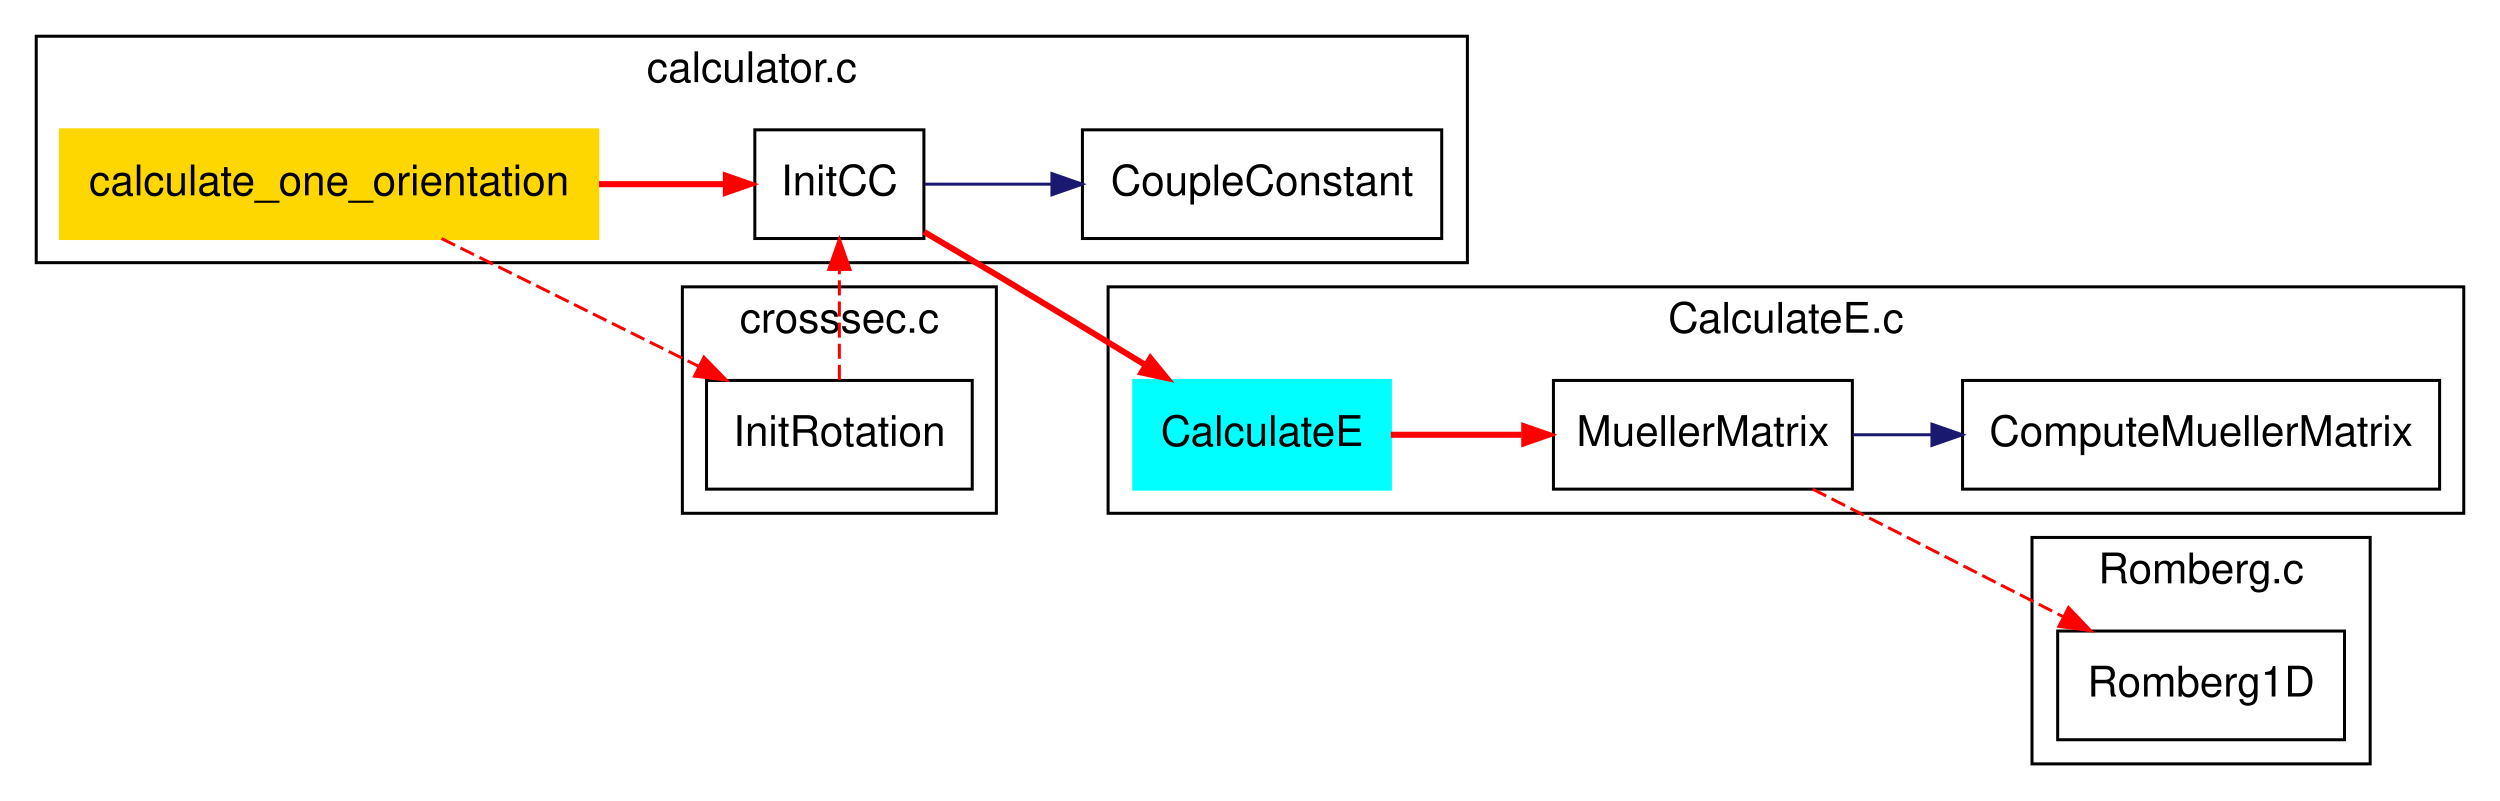
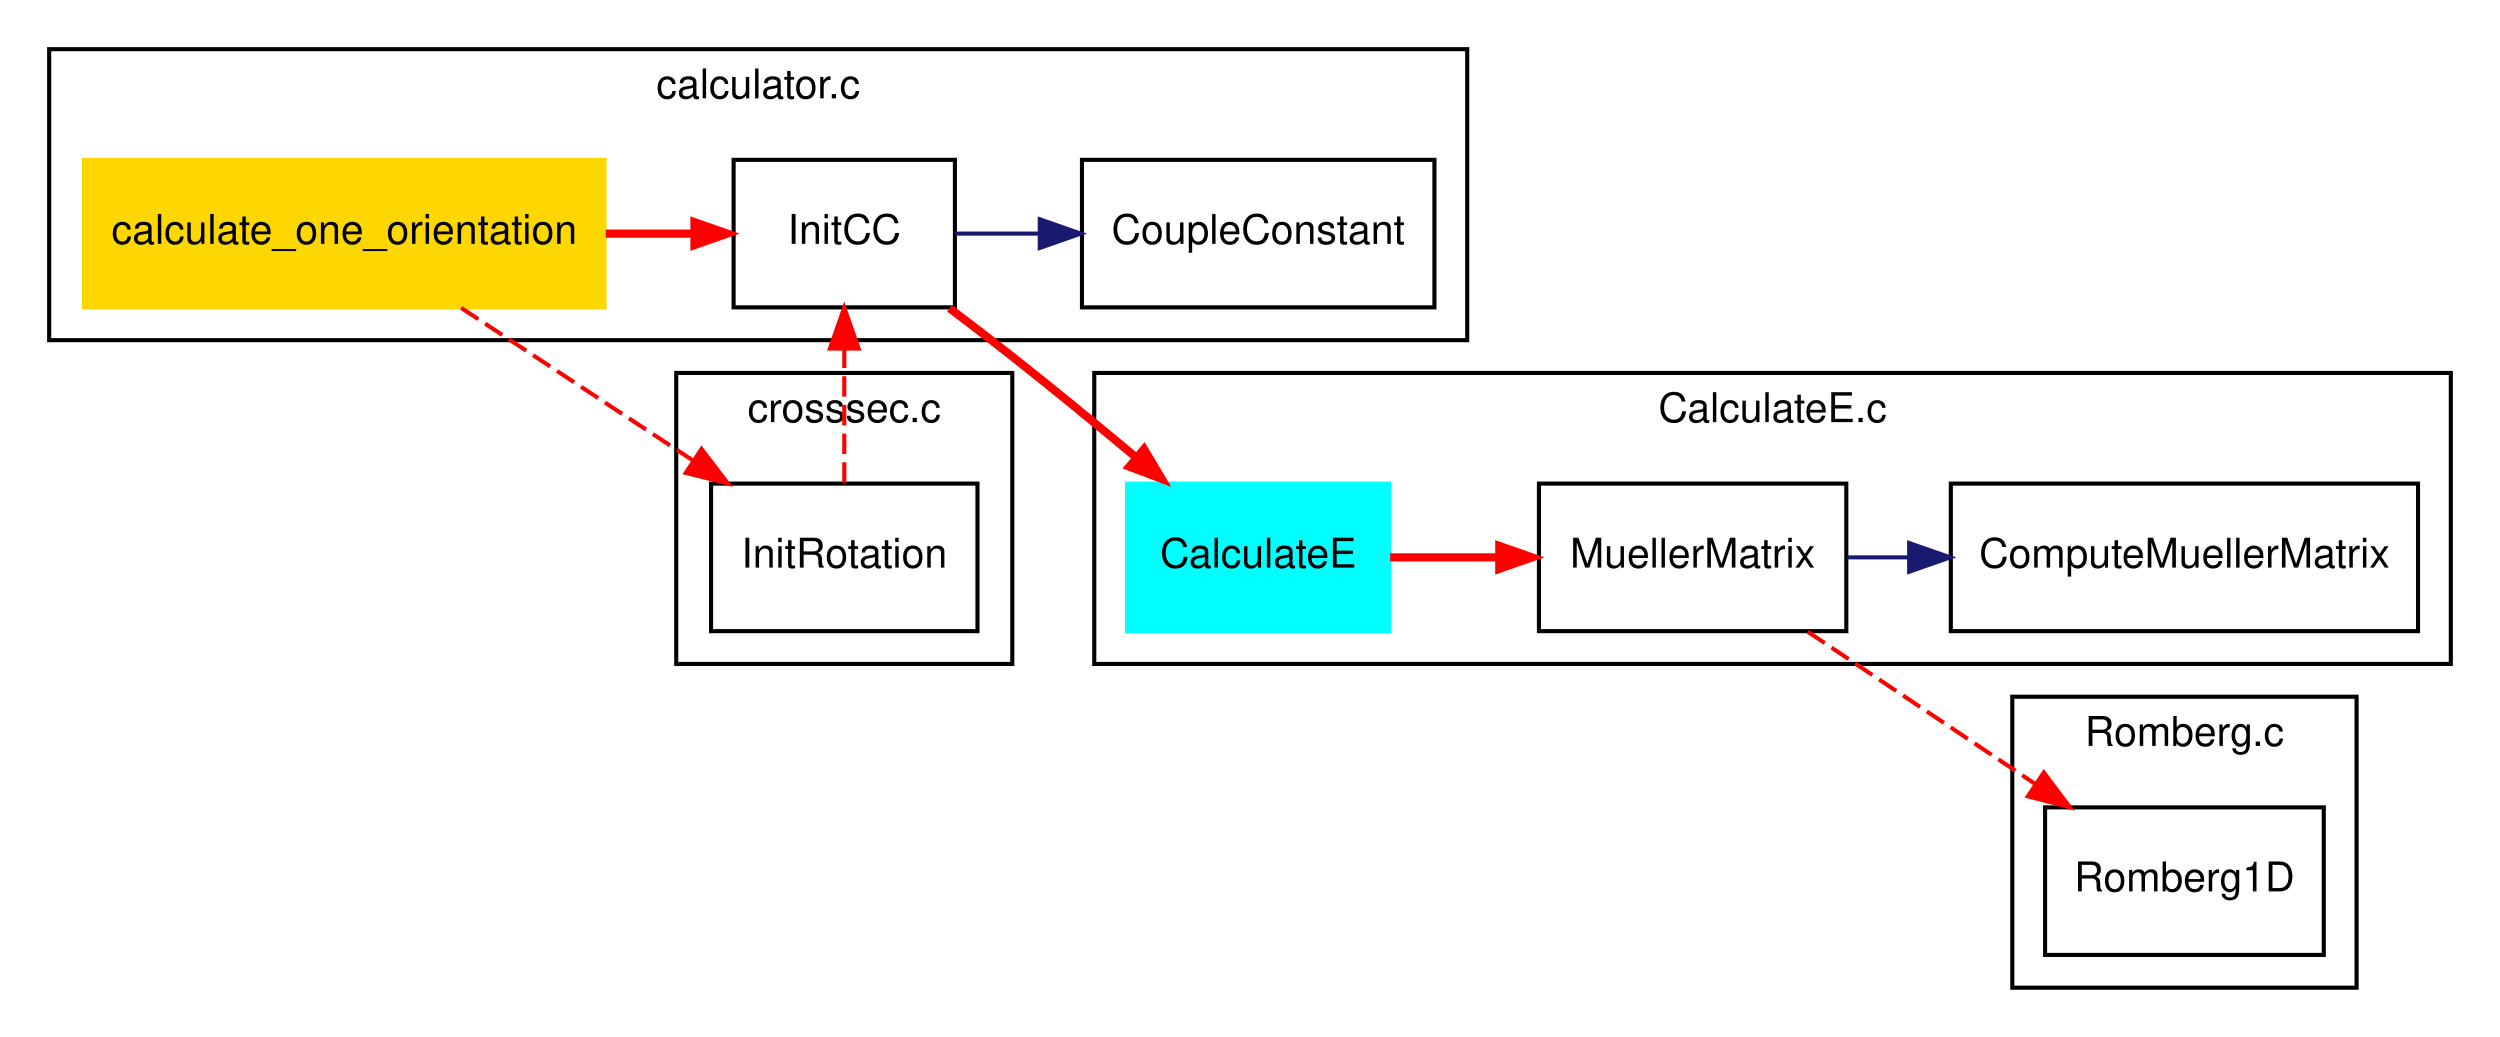
- <svg xmlns="http://www.w3.org/2000/svg" width="828pt" height="265pt" viewBox="0.00 0.00 828.00 265.00">
-   <g id="graph0" class="graph" transform="scale(1 1) rotate(0) translate(4 261)">
-     <polygon fill="white" stroke="white" points="-4,5 -4,-261 825,-261 825,5 -4,5" />
+ <svg xmlns="http://www.w3.org/2000/svg" width="610pt" height="253pt" viewBox="0.00 0.00 610.00 253.00">
+   <g id="graph0" class="graph" transform="scale(1 1) rotate(0) translate(4 249)">
+     <polygon fill="white" stroke="white" points="-4,5 -4,-249 607,-249 607,5 -4,5" />
    <g id="clust3" class="cluster">
-       <polygon fill="none" stroke="black" points="363,-91 363,-166 812,-166 812,-91 363,-91" />
-       <text text-anchor="middle" x="587.5" y="-150.8" font-family="Helvetica,sans-Serif" font-size="14.00">CalculateE.c</text>
+       <polygon fill="none" stroke="black" points="263,-87 263,-158 594,-158 594,-87 263,-87" />
+       <text text-anchor="middle" x="428.5" y="-146" font-family="Helvetica,sans-Serif" font-size="10.00">CalculateE.c</text>
    </g>
    <g id="clust4" class="cluster">
-       <polygon fill="none" stroke="black" points="669,-8 669,-83 781,-83 781,-8 669,-8" />
-       <text text-anchor="middle" x="725" y="-67.8" font-family="Helvetica,sans-Serif" font-size="14.00">Romberg.c</text>
+       <polygon fill="none" stroke="black" points="487,-8 487,-79 571,-79 571,-8 487,-8" />
+       <text text-anchor="middle" x="529" y="-67" font-family="Helvetica,sans-Serif" font-size="10.00">Romberg.c</text>
    </g>
    <g id="clust1" class="cluster">
-       <polygon fill="none" stroke="black" points="8,-174 8,-249 482,-249 482,-174 8,-174" />
-       <text text-anchor="middle" x="245" y="-233.8" font-family="Helvetica,sans-Serif" font-size="14.00">calculator.c</text>
+       <polygon fill="none" stroke="black" points="8,-166 8,-237 354,-237 354,-166 8,-166" />
+       <text text-anchor="middle" x="181" y="-225" font-family="Helvetica,sans-Serif" font-size="10.00">calculator.c</text>
    </g>
    <g id="clust2" class="cluster">
-       <polygon fill="none" stroke="black" points="222,-91 222,-166 326,-166 326,-91 222,-91" />
-       <text text-anchor="middle" x="274" y="-150.8" font-family="Helvetica,sans-Serif" font-size="14.00">crosssec.c</text>
+       <polygon fill="none" stroke="black" points="161,-87 161,-158 243,-158 243,-87 161,-87" />
+       <text text-anchor="middle" x="202" y="-146" font-family="Helvetica,sans-Serif" font-size="10.00">crosssec.c</text>
    </g>
    <g id="node1" class="node">
-       <polygon fill="gold" stroke="gold" points="194,-218 16,-218 16,-182 194,-182 194,-218" />
-       <text text-anchor="middle" x="105" y="-196.3" font-family="Helvetica,sans-Serif" font-size="14.00">calculate_one_orientation</text>
+       <polygon fill="gold" stroke="gold" points="143.5,-210 16.5,-210 16.5,-174 143.5,-174 143.5,-210" />
+       <text text-anchor="middle" x="80" y="-189.5" font-family="Helvetica,sans-Serif" font-size="10.00">calculate_one_orientation</text>
    </g>
    <g id="node2" class="node">
-       <polygon fill="none" stroke="black" points="302,-218 246,-218 246,-182 302,-182 302,-218" />
-       <text text-anchor="middle" x="274" y="-196.3" font-family="Helvetica,sans-Serif" font-size="14.00">InitCC</text>
+       <polygon fill="none" stroke="black" points="229,-210 175,-210 175,-174 229,-174 229,-210" />
+       <text text-anchor="middle" x="202" y="-189.5" font-family="Helvetica,sans-Serif" font-size="10.00">InitCC</text>
    </g>
    <g id="edge3" class="edge">
-       <path fill="none" stroke="red" stroke-width="2" d="M194.39,-200C208.913,-200 223.238,-200 235.6,-200" />
-       <polygon fill="red" stroke="red" points="235.913,-203.5 245.913,-200 235.913,-196.5 235.913,-203.5" />
+       <path fill="none" stroke="red" stroke-width="2" d="M143.812,-192C151.031,-192 158.196,-192 164.888,-192" />
+       <polygon fill="red" stroke="red" points="164.953,-195.5 174.953,-192 164.953,-188.5 164.953,-195.5" />
    </g>
    <g id="node4" class="node">
-       <polygon fill="none" stroke="black" points="318,-135 230,-135 230,-99 318,-99 318,-135" />
-       <text text-anchor="middle" x="274" y="-113.3" font-family="Helvetica,sans-Serif" font-size="14.00">InitRotation</text>
+       <polygon fill="none" stroke="black" points="234.5,-131 169.5,-131 169.5,-95 234.5,-95 234.5,-131" />
+       <text text-anchor="middle" x="202" y="-110.5" font-family="Helvetica,sans-Serif" font-size="10.00">InitRotation</text>
    </g>
    <g id="edge6" class="edge">
-       <path fill="none" stroke="red" stroke-dasharray="5,2" d="M142.237,-181.99C167.208,-169.579 200.588,-152.989 227.372,-139.677" />
-       <polygon fill="red" stroke="red" points="229.149,-142.703 236.546,-135.118 226.033,-136.434 229.149,-142.703" />
+       <path fill="none" stroke="red" stroke-dasharray="5,2" d="M108.53,-173.876C125.3,-162.836 146.911,-148.609 165.024,-136.684" />
+       <polygon fill="red" stroke="red" points="167.17,-139.462 173.598,-131.04 163.321,-133.615 167.17,-139.462" />
    </g>
    <g id="node3" class="node">
-       <polygon fill="none" stroke="black" points="473.5,-218 354.5,-218 354.5,-182 473.5,-182 473.5,-218" />
-       <text text-anchor="middle" x="414" y="-196.3" font-family="Helvetica,sans-Serif" font-size="14.00">CoupleConstant</text>
+       <polygon fill="none" stroke="black" points="346,-210 260,-210 260,-174 346,-174 346,-210" />
+       <text text-anchor="middle" x="303" y="-189.5" font-family="Helvetica,sans-Serif" font-size="10.00">CoupleConstant</text>
    </g>
    <g id="edge1" class="edge">
-       <path fill="none" stroke="midnightblue" d="M302.264,-200C314.39,-200 329.271,-200 344.143,-200" />
-       <polygon fill="midnightblue" stroke="midnightblue" points="344.404,-203.5 354.404,-200 344.404,-196.5 344.404,-203.5" />
+       <path fill="none" stroke="midnightblue" d="M229.011,-192C235.324,-192 242.3,-192 249.361,-192" />
+       <polygon fill="midnightblue" stroke="midnightblue" points="249.701,-195.5 259.701,-192 249.701,-188.5 249.701,-195.5" />
    </g>
    <g id="node5" class="node">
-       <polygon fill="cyan" stroke="cyan" points="456.5,-135 371.5,-135 371.5,-99 456.5,-99 456.5,-135" />
-       <text text-anchor="middle" x="414" y="-113.3" font-family="Helvetica,sans-Serif" font-size="14.00">CalculateE</text>
+       <polygon fill="cyan" stroke="cyan" points="335,-131 271,-131 271,-95 335,-95 335,-131" />
+       <text text-anchor="middle" x="303" y="-110.5" font-family="Helvetica,sans-Serif" font-size="10.00">CalculateE</text>
    </g>
    <g id="edge4" class="edge">
-       <path fill="none" stroke="red" stroke-width="2" d="M302.043,-184.197C309.794,-179.639 318.244,-174.643 326,-170 342.11,-160.355 359.821,-149.595 375.033,-140.303" />
-       <polygon fill="red" stroke="red" points="376.965,-143.225 383.671,-135.022 373.314,-137.253 376.965,-143.225" />
+       <path fill="none" stroke="red" stroke-width="2" d="M227.685,-173.786C232.784,-169.94 238.094,-165.873 243,-162 252.78,-154.279 263.295,-145.654 272.699,-137.819" />
+       <polygon fill="red" stroke="red" points="275.21,-140.282 280.632,-131.179 270.717,-134.914 275.21,-140.282" />
    </g>
    <g id="edge7" class="edge">
-       <path fill="none" stroke="red" stroke-dasharray="5,2" d="M274,-135.156C274,-147.293 274,-159.43 274,-171.568" />
-       <polygon fill="red" stroke="red" points="270.5,-171.763 274,-181.763 277.5,-171.763 270.5,-171.763" />
+       <path fill="none" stroke="red" stroke-dasharray="5,2" d="M202,-131.207C202,-142.116 202,-153.025 202,-163.934" />
+       <polygon fill="red" stroke="red" points="198.5,-163.952 202,-173.952 205.5,-163.952 198.5,-163.952" />
    </g>
    <g id="node6" class="node">
-       <polygon fill="none" stroke="black" points="609.5,-135 510.5,-135 510.5,-99 609.5,-99 609.5,-135" />
-       <text text-anchor="middle" x="560" y="-113.3" font-family="Helvetica,sans-Serif" font-size="14.00">MuellerMatrix</text>
+       <polygon fill="none" stroke="black" points="446.5,-131 371.5,-131 371.5,-95 446.5,-95 446.5,-131" />
+       <text text-anchor="middle" x="409" y="-110.5" font-family="Helvetica,sans-Serif" font-size="10.00">MuellerMatrix</text>
    </g>
    <g id="edge5" class="edge">
-       <path fill="none" stroke="red" stroke-width="2" d="M456.651,-117C470.153,-117 485.397,-117 499.917,-117" />
-       <polygon fill="red" stroke="red" points="500.327,-120.5 510.327,-117 500.327,-113.5 500.327,-120.5" />
+       <path fill="none" stroke="red" stroke-width="2" d="M335.203,-113C343.374,-113 352.365,-113 361.157,-113" />
+       <polygon fill="red" stroke="red" points="361.327,-116.5 371.327,-113 361.327,-109.5 361.327,-116.5" />
    </g>
    <g id="node7" class="node">
-       <polygon fill="none" stroke="black" points="804,-135 646,-135 646,-99 804,-99 804,-135" />
-       <text text-anchor="middle" x="725" y="-113.3" font-family="Helvetica,sans-Serif" font-size="14.00">ComputeMuellerMatrix</text>
+       <polygon fill="none" stroke="black" points="586,-131 472,-131 472,-95 586,-95 586,-131" />
+       <text text-anchor="middle" x="529" y="-110.5" font-family="Helvetica,sans-Serif" font-size="10.00">ComputeMuellerMatrix</text>
    </g>
    <g id="edge2" class="edge">
-       <path fill="none" stroke="midnightblue" d="M609.905,-117C618.149,-117 626.926,-117 635.81,-117" />
-       <polygon fill="midnightblue" stroke="midnightblue" points="635.862,-120.5 645.862,-117 635.862,-113.5 635.862,-120.5" />
+       <path fill="none" stroke="midnightblue" d="M446.689,-113C451.554,-113 456.656,-113 461.833,-113" />
+       <polygon fill="midnightblue" stroke="midnightblue" points="461.838,-116.5 471.838,-113 461.838,-109.5 461.838,-116.5" />
    </g>
    <g id="node8" class="node">
-       <polygon fill="none" stroke="black" points="772.5,-52 677.5,-52 677.5,-16 772.5,-16 772.5,-52" />
-       <text text-anchor="middle" x="725" y="-30.3" font-family="Helvetica,sans-Serif" font-size="14.00">Romberg1D</text>
+       <polygon fill="none" stroke="black" points="563,-52 495,-52 495,-16 563,-16 563,-52" />
+       <text text-anchor="middle" x="529" y="-31.5" font-family="Helvetica,sans-Serif" font-size="10.00">Romberg1D</text>
    </g>
    <g id="edge8" class="edge">
-       <path fill="none" stroke="red" stroke-dasharray="5,2" d="M596.369,-98.99C620.742,-86.579 653.323,-69.989 679.465,-56.677" />
-       <polygon fill="red" stroke="red" points="681.096,-59.774 688.419,-52.118 677.92,-53.536 681.096,-59.774" />
+       <path fill="none" stroke="red" stroke-dasharray="5,2" d="M437.072,-94.876C453.561,-83.836 474.812,-69.609 492.623,-57.684" />
+       <polygon fill="red" stroke="red" points="494.692,-60.511 501.054,-52.04 490.798,-54.695 494.692,-60.511" />
    </g>
  </g>
</svg>
